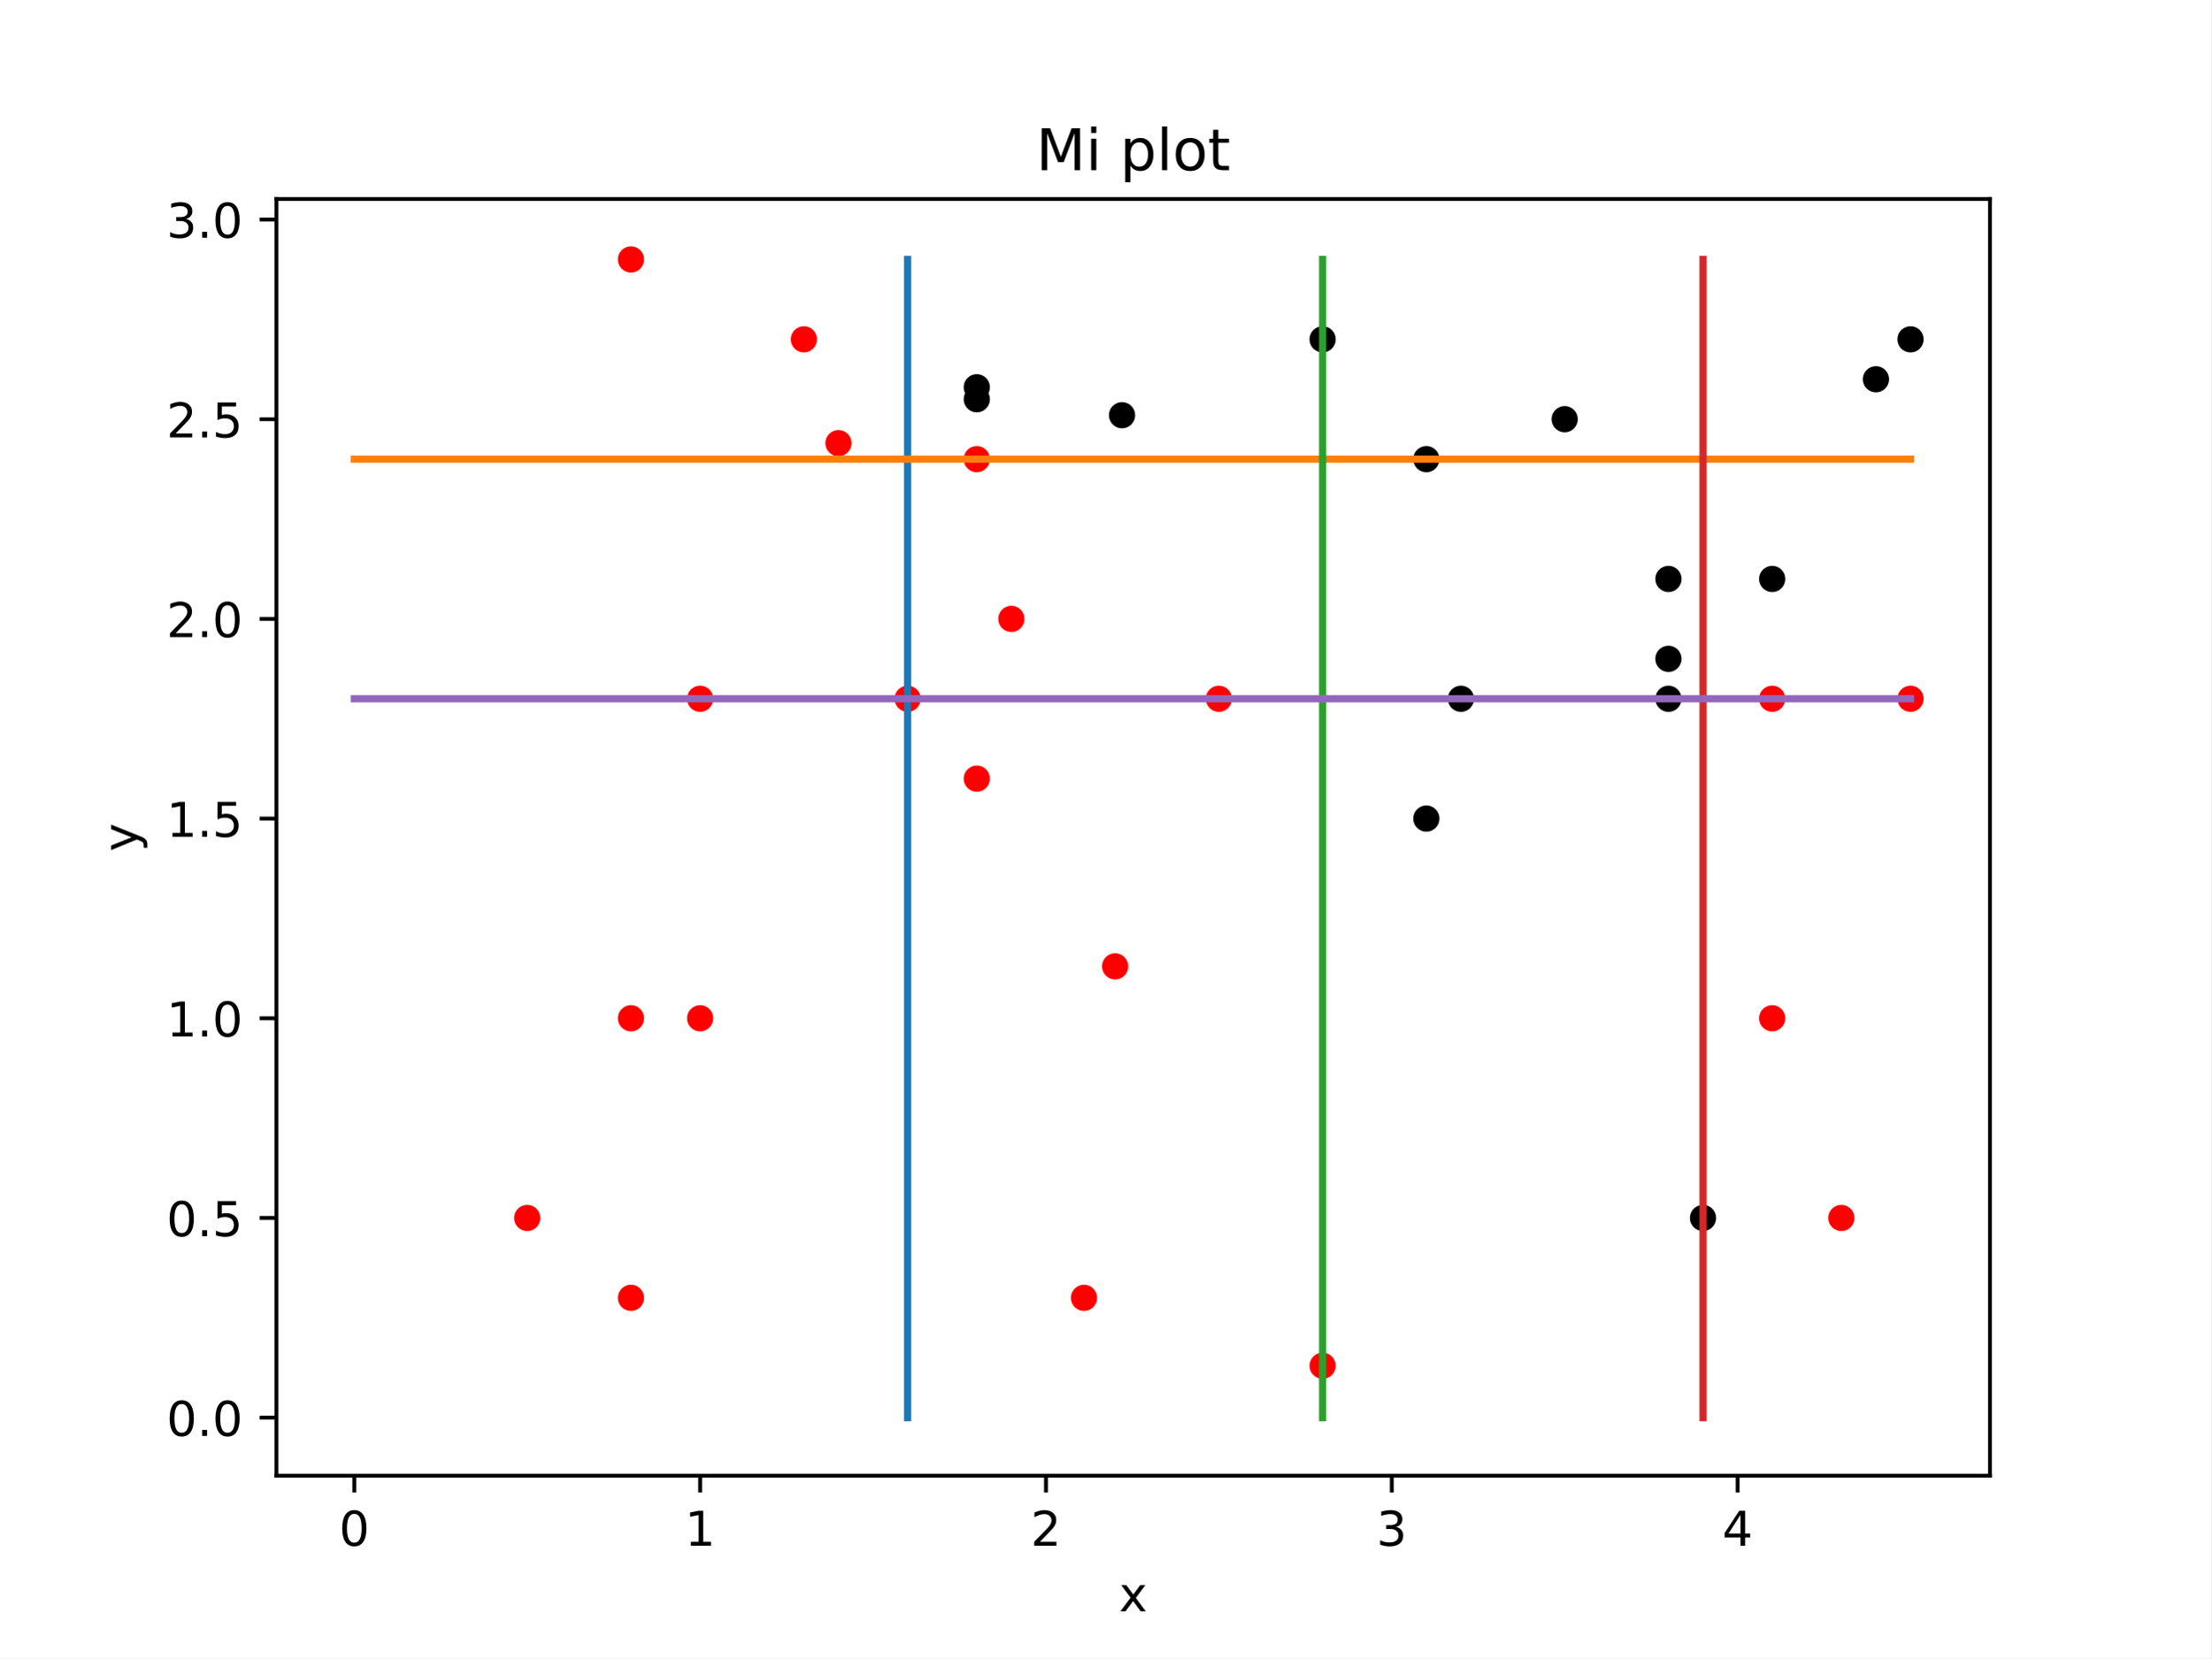
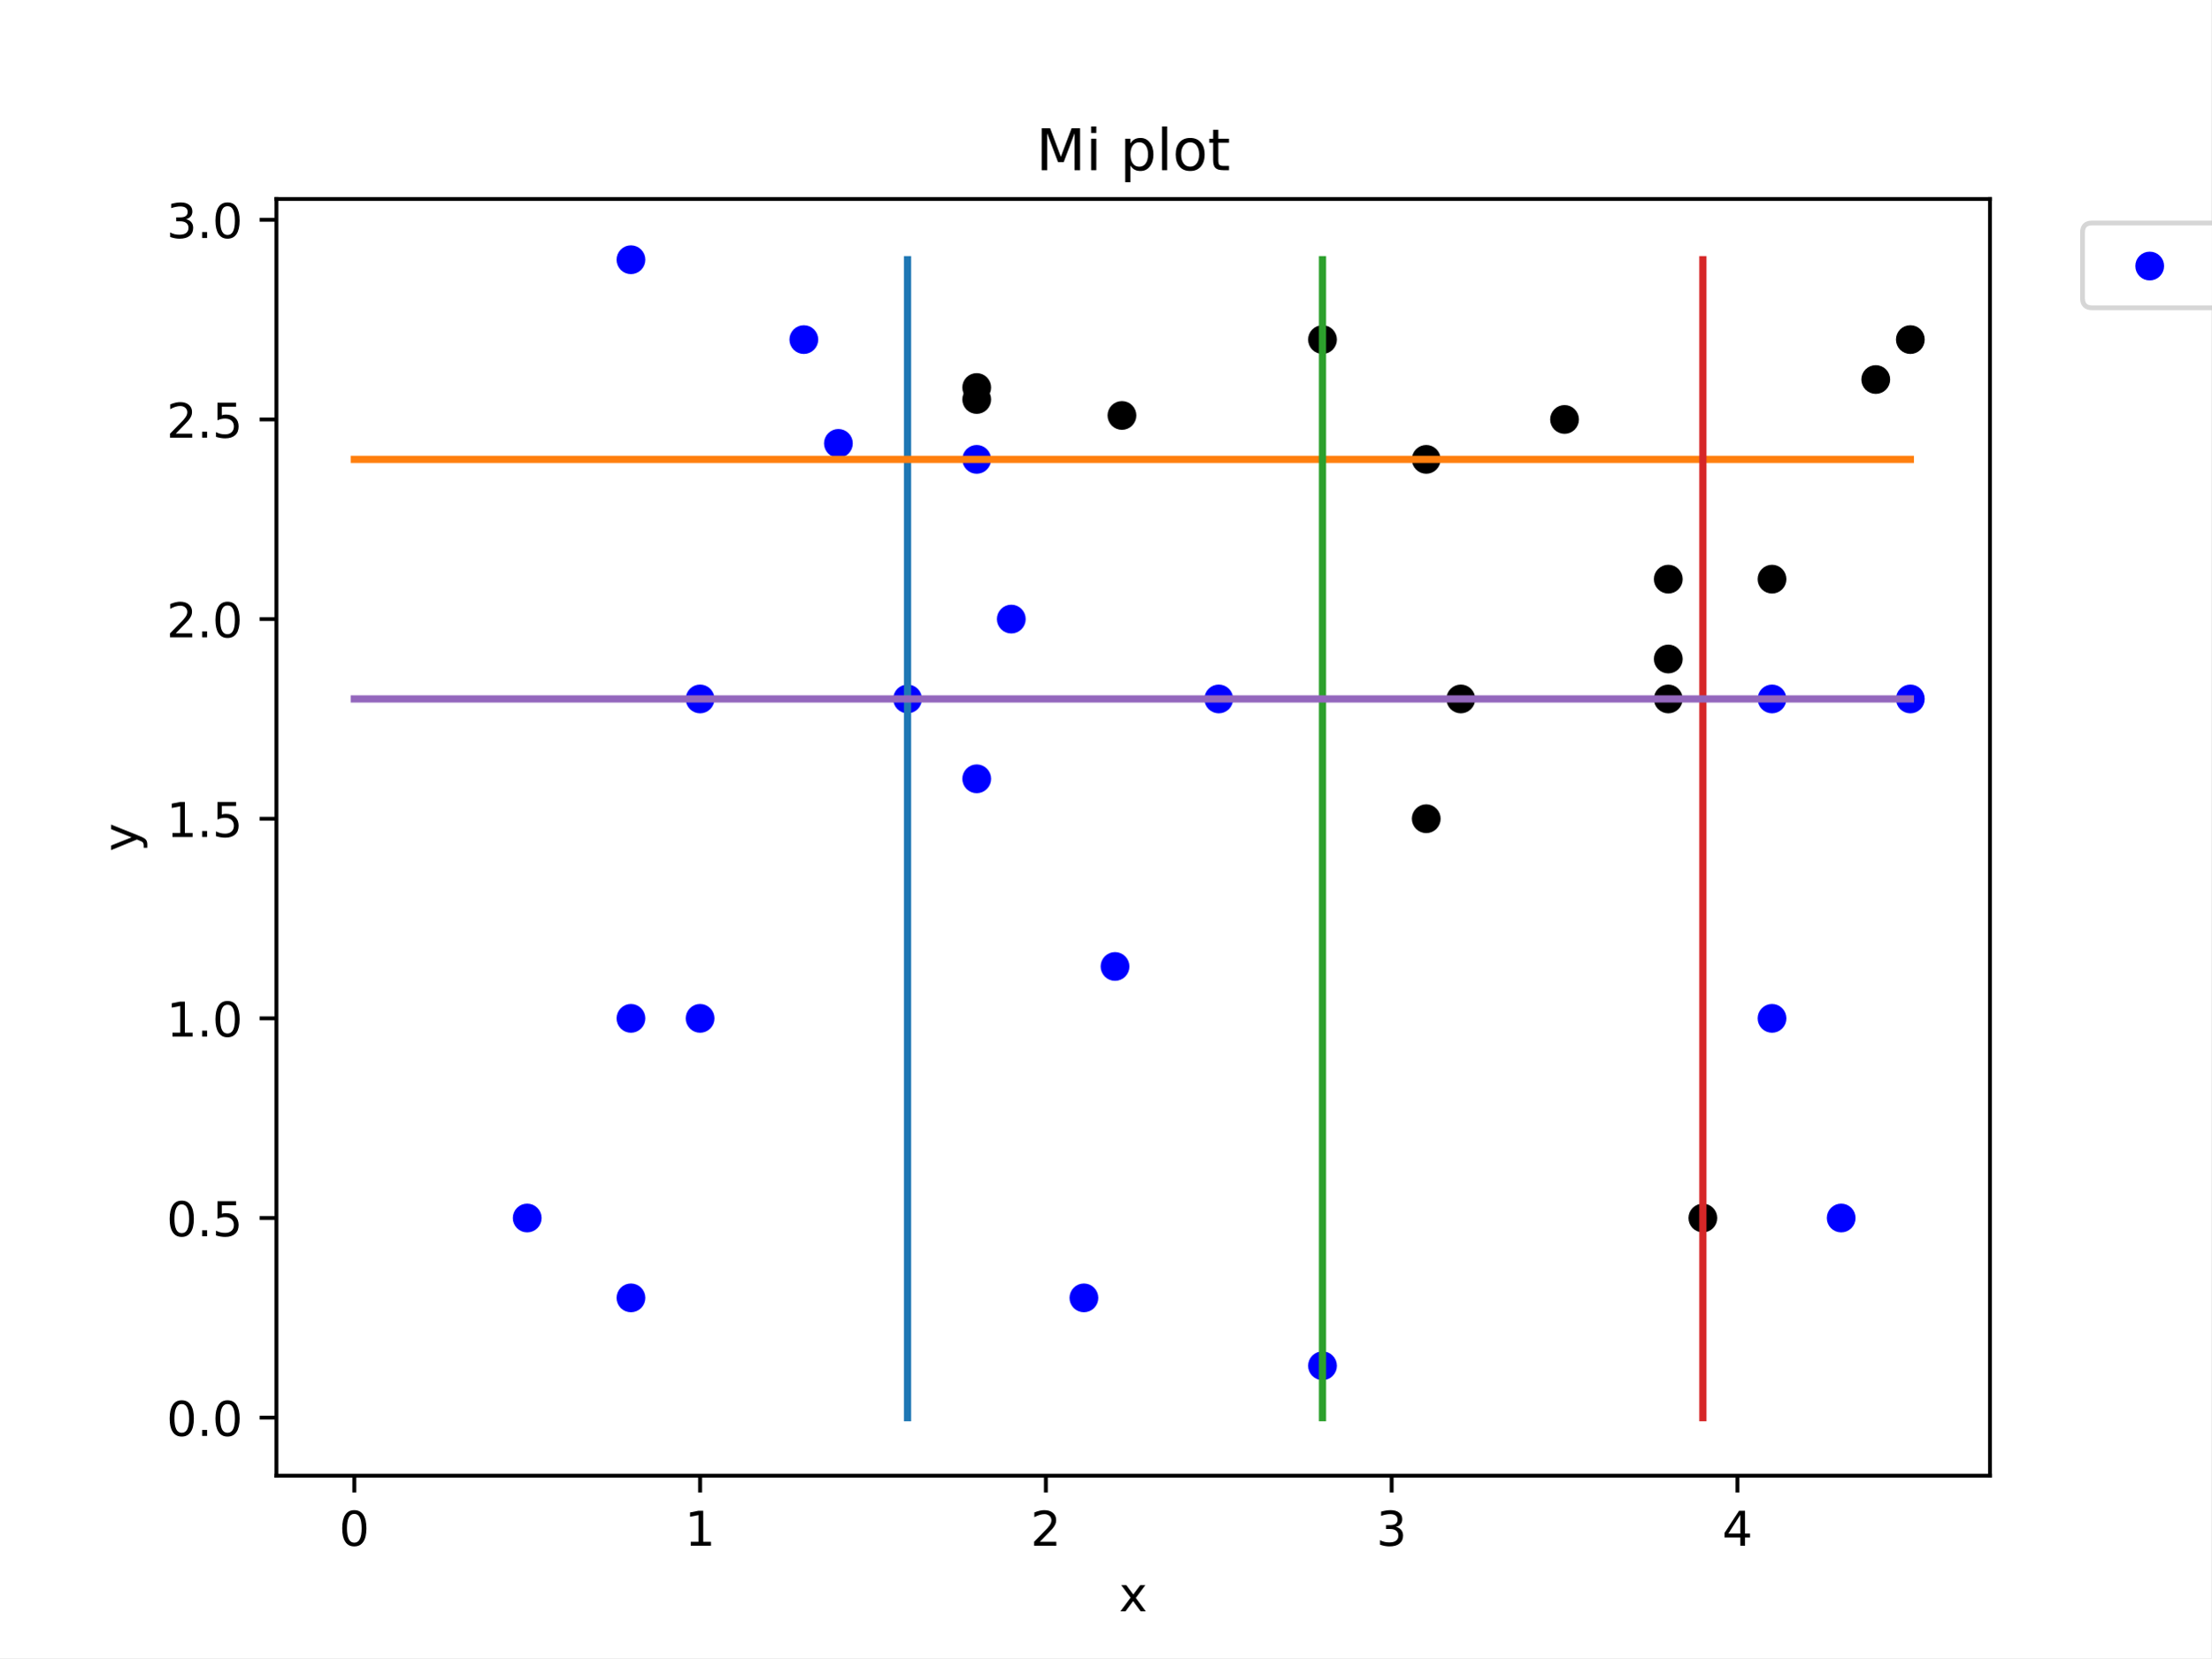
<svg xmlns="http://www.w3.org/2000/svg" xmlns:xlink="http://www.w3.org/1999/xlink" height="345.6pt" version="1.1" viewBox="0 0 460.8 345.6" width="460.8pt">
  <defs>
    <style type="text/css">
*{stroke-linecap:butt;stroke-linejoin:round;}
  </style>
  </defs>
  <g id="figure_1">
    <g id="patch_1">
      <path d="M 0 345.6  L 460.8 345.6  L 460.8 0  L 0 0  z " style="fill:#ffffff;" />
    </g>
    <g id="axes_1">
      <g id="patch_2">
        <path d="M 57.6 307.584  L 414.72 307.584  L 414.72 41.472  L 57.6 41.472  z " style="fill:#ffffff;" />
      </g>
      <g id="PathCollection_1">
        <defs>
-           <path d="M 0 2.236  C 0.593 2.236 1.162 2 1.581 1.581  C 2 1.162 2.236 0.593 2.236 0  C 2.236 -0.593 2 -1.162 1.581 -1.581  C 1.162 -2 0.593 -2.236 0 -2.236  C -0.593 -2.236 -1.162 -2 -1.581 -1.581  C -2 -1.162 -2.236 -0.593 -2.236 0  C -2.236 0.593 -2 1.162 -1.581 1.581  C -1.162 2 -0.593 2.236 0 2.236  z " id="C0_0_15ee35628a" />
+           <path d="M 0 2.5  C 0.663 2.5 1.299 2.237 1.768 1.768  C 2.237 1.299 2.5 0.663 2.5 0  C 2.5 -0.663 2.237 -1.299 1.768 -1.768  C 1.299 -2.237 0.663 -2.5 0 -2.5  C -0.663 -2.5 -1.299 -2.237 -1.768 -1.768  C -2.237 -1.299 -2.5 -0.663 -2.5 0  C -2.5 0.663 -2.237 1.299 -1.768 1.768  C -1.299 2.237 -0.663 2.5 0 2.5  z " id="C0_0_d31a6ed43f" />
        </defs>
-         <g clip-path="url(#p4e6a33197c)">
-           <use style="fill:#ff0000;stroke:#ff0000;" x="131.491" xlink:href="#C0_0_15ee35628a" y="54.072" />
-         </g>
-         <g clip-path="url(#p4e6a33197c)">
-           <use style="fill:#ff0000;stroke:#ff0000;" x="167.528" xlink:href="#C0_0_15ee35628a" y="70.721" />
-         </g>
-         <g clip-path="url(#p4e6a33197c)">
-           <use style="stroke:#000000;" x="203.565" xlink:href="#C0_0_15ee35628a" y="83.208" />
-         </g>
-         <g clip-path="url(#p4e6a33197c)">
-           <use style="stroke:#000000;" x="233.835" xlink:href="#C0_0_15ee35628a" y="86.538" />
-         </g>
-         <g clip-path="url(#p4e6a33197c)">
-           <use style="stroke:#000000;" x="275.638" xlink:href="#C0_0_15ee35628a" y="70.721" />
-         </g>
-         <g clip-path="url(#p4e6a33197c)">
-           <use style="stroke:#000000;" x="297.26" xlink:href="#C0_0_15ee35628a" y="95.695" />
-         </g>
-         <g clip-path="url(#p4e6a33197c)">
-           <use style="stroke:#000000;" x="326.089" xlink:href="#C0_0_15ee35628a" y="87.37" />
-         </g>
-         <g clip-path="url(#p4e6a33197c)">
-           <use style="stroke:#000000;" x="347.711" xlink:href="#C0_0_15ee35628a" y="120.669" />
-         </g>
-         <g clip-path="url(#p4e6a33197c)">
-           <use style="stroke:#000000;" x="369.333" xlink:href="#C0_0_15ee35628a" y="120.669" />
-         </g>
-         <g clip-path="url(#p4e6a33197c)">
-           <use style="stroke:#000000;" x="390.955" xlink:href="#C0_0_15ee35628a" y="79.046" />
-         </g>
-         <g clip-path="url(#p4e6a33197c)">
-           <use style="stroke:#000000;" x="398.162" xlink:href="#C0_0_15ee35628a" y="70.721" />
-         </g>
-         <g clip-path="url(#p4e6a33197c)">
-           <use style="stroke:#000000;" x="203.565" xlink:href="#C0_0_15ee35628a" y="80.711" />
-         </g>
-         <g clip-path="url(#p4e6a33197c)">
-           <use style="fill:#ff0000;stroke:#ff0000;" x="369.333" xlink:href="#C0_0_15ee35628a" y="212.241" />
-         </g>
-         <g clip-path="url(#p4e6a33197c)">
-           <use style="fill:#ff0000;stroke:#ff0000;" x="369.333" xlink:href="#C0_0_15ee35628a" y="145.643" />
-         </g>
-         <g clip-path="url(#p4e6a33197c)">
-           <use style="fill:#ff0000;stroke:#ff0000;" x="383.748" xlink:href="#C0_0_15ee35628a" y="253.864" />
-         </g>
-         <g clip-path="url(#p4e6a33197c)">
-           <use style="fill:#ff0000;stroke:#ff0000;" x="398.162" xlink:href="#C0_0_15ee35628a" y="145.643" />
-         </g>
-         <g clip-path="url(#p4e6a33197c)">
-           <use style="stroke:#000000;" x="354.918" xlink:href="#C0_0_15ee35628a" y="253.864" />
-         </g>
-         <g clip-path="url(#p4e6a33197c)">
-           <use style="stroke:#000000;" x="297.26" xlink:href="#C0_0_15ee35628a" y="170.617" />
-         </g>
-         <g clip-path="url(#p4e6a33197c)">
-           <use style="stroke:#000000;" x="304.467" xlink:href="#C0_0_15ee35628a" y="145.643" />
-         </g>
-         <g clip-path="url(#p4e6a33197c)">
-           <use style="stroke:#000000;" x="347.711" xlink:href="#C0_0_15ee35628a" y="145.643" />
-         </g>
-         <g clip-path="url(#p4e6a33197c)">
-           <use style="stroke:#000000;" x="347.711" xlink:href="#C0_0_15ee35628a" y="137.319" />
-         </g>
-         <g clip-path="url(#p4e6a33197c)">
-           <use style="fill:#ff0000;stroke:#ff0000;" x="225.907" xlink:href="#C0_0_15ee35628a" y="270.514" />
-         </g>
-         <g clip-path="url(#p4e6a33197c)">
-           <use style="fill:#ff0000;stroke:#ff0000;" x="275.638" xlink:href="#C0_0_15ee35628a" y="284.666" />
-         </g>
-         <g clip-path="url(#p4e6a33197c)">
-           <use style="fill:#ff0000;stroke:#ff0000;" x="232.394" xlink:href="#C0_0_15ee35628a" y="201.419" />
-         </g>
-         <g clip-path="url(#p4e6a33197c)">
-           <use style="fill:#ff0000;stroke:#ff0000;" x="254.016" xlink:href="#C0_0_15ee35628a" y="145.643" />
-         </g>
-         <g clip-path="url(#p4e6a33197c)">
-           <use style="fill:#ff0000;stroke:#ff0000;" x="109.869" xlink:href="#C0_0_15ee35628a" y="253.864" />
-         </g>
-         <g clip-path="url(#p4e6a33197c)">
-           <use style="fill:#ff0000;stroke:#ff0000;" x="131.491" xlink:href="#C0_0_15ee35628a" y="270.514" />
-         </g>
-         <g clip-path="url(#p4e6a33197c)">
-           <use style="fill:#ff0000;stroke:#ff0000;" x="145.906" xlink:href="#C0_0_15ee35628a" y="212.241" />
-         </g>
-         <g clip-path="url(#p4e6a33197c)">
-           <use style="fill:#ff0000;stroke:#ff0000;" x="145.906" xlink:href="#C0_0_15ee35628a" y="145.643" />
-         </g>
-         <g clip-path="url(#p4e6a33197c)">
-           <use style="fill:#ff0000;stroke:#ff0000;" x="189.15" xlink:href="#C0_0_15ee35628a" y="145.643" />
-         </g>
-         <g clip-path="url(#p4e6a33197c)">
-           <use style="fill:#ff0000;stroke:#ff0000;" x="203.565" xlink:href="#C0_0_15ee35628a" y="162.293" />
-         </g>
-         <g clip-path="url(#p4e6a33197c)">
-           <use style="fill:#ff0000;stroke:#ff0000;" x="210.772" xlink:href="#C0_0_15ee35628a" y="128.994" />
-         </g>
-         <g clip-path="url(#p4e6a33197c)">
-           <use style="fill:#ff0000;stroke:#ff0000;" x="203.565" xlink:href="#C0_0_15ee35628a" y="95.695" />
-         </g>
-         <g clip-path="url(#p4e6a33197c)">
-           <use style="fill:#ff0000;stroke:#ff0000;" x="174.735" xlink:href="#C0_0_15ee35628a" y="92.365" />
-         </g>
-         <g clip-path="url(#p4e6a33197c)">
-           <use style="fill:#ff0000;stroke:#ff0000;" x="131.491" xlink:href="#C0_0_15ee35628a" y="212.241" />
+         <g clip-path="url(#pf1f882aa4a)">
+           <use style="fill:#0000ff;stroke:#0000ff;" x="131.485" xlink:href="#C0_0_d31a6ed43f" y="54.131" />
+         </g>
+         <g clip-path="url(#pf1f882aa4a)">
+           <use style="fill:#0000ff;stroke:#0000ff;" x="167.517" xlink:href="#C0_0_d31a6ed43f" y="70.776" />
+         </g>
+         <g clip-path="url(#pf1f882aa4a)">
+           <use style="stroke:#000000;" x="203.549" xlink:href="#C0_0_d31a6ed43f" y="83.26" />
+         </g>
+         <g clip-path="url(#pf1f882aa4a)">
+           <use style="stroke:#000000;" x="233.816" xlink:href="#C0_0_d31a6ed43f" y="86.589" />
+         </g>
+         <g clip-path="url(#pf1f882aa4a)">
+           <use style="stroke:#000000;" x="275.614" xlink:href="#C0_0_d31a6ed43f" y="70.776" />
+         </g>
+         <g clip-path="url(#pf1f882aa4a)">
+           <use style="stroke:#000000;" x="297.233" xlink:href="#C0_0_d31a6ed43f" y="95.744" />
+         </g>
+         <g clip-path="url(#pf1f882aa4a)">
+           <use style="stroke:#000000;" x="326.059" xlink:href="#C0_0_d31a6ed43f" y="87.422" />
+         </g>
+         <g clip-path="url(#pf1f882aa4a)">
+           <use style="stroke:#000000;" x="347.679" xlink:href="#C0_0_d31a6ed43f" y="120.712" />
+         </g>
+         <g clip-path="url(#pf1f882aa4a)">
+           <use style="stroke:#000000;" x="369.298" xlink:href="#C0_0_d31a6ed43f" y="120.712" />
+         </g>
+         <g clip-path="url(#pf1f882aa4a)">
+           <use style="stroke:#000000;" x="390.918" xlink:href="#C0_0_d31a6ed43f" y="79.099" />
+         </g>
+         <g clip-path="url(#pf1f882aa4a)">
+           <use style="stroke:#000000;" x="398.124" xlink:href="#C0_0_d31a6ed43f" y="70.776" />
+         </g>
+         <g clip-path="url(#pf1f882aa4a)">
+           <use style="stroke:#000000;" x="203.549" xlink:href="#C0_0_d31a6ed43f" y="80.763" />
+         </g>
+         <g clip-path="url(#pf1f882aa4a)">
+           <use style="fill:#0000ff;stroke:#0000ff;" x="369.298" xlink:href="#C0_0_d31a6ed43f" y="212.261" />
+         </g>
+         <g clip-path="url(#pf1f882aa4a)">
+           <use style="fill:#0000ff;stroke:#0000ff;" x="369.298" xlink:href="#C0_0_d31a6ed43f" y="145.68" />
+         </g>
+         <g clip-path="url(#pf1f882aa4a)">
+           <use style="fill:#0000ff;stroke:#0000ff;" x="383.711" xlink:href="#C0_0_d31a6ed43f" y="253.875" />
+         </g>
+         <g clip-path="url(#pf1f882aa4a)">
+           <use style="fill:#0000ff;stroke:#0000ff;" x="398.124" xlink:href="#C0_0_d31a6ed43f" y="145.68" />
+         </g>
+         <g clip-path="url(#pf1f882aa4a)">
+           <use style="stroke:#000000;" x="354.885" xlink:href="#C0_0_d31a6ed43f" y="253.875" />
+         </g>
+         <g clip-path="url(#pf1f882aa4a)">
+           <use style="stroke:#000000;" x="297.233" xlink:href="#C0_0_d31a6ed43f" y="170.648" />
+         </g>
+         <g clip-path="url(#pf1f882aa4a)">
+           <use style="stroke:#000000;" x="304.44" xlink:href="#C0_0_d31a6ed43f" y="145.68" />
+         </g>
+         <g clip-path="url(#pf1f882aa4a)">
+           <use style="stroke:#000000;" x="347.679" xlink:href="#C0_0_d31a6ed43f" y="145.68" />
+         </g>
+         <g clip-path="url(#pf1f882aa4a)">
+           <use style="stroke:#000000;" x="347.679" xlink:href="#C0_0_d31a6ed43f" y="137.358" />
+         </g>
+         <g clip-path="url(#pf1f882aa4a)">
+           <use style="fill:#0000ff;stroke:#0000ff;" x="225.889" xlink:href="#C0_0_d31a6ed43f" y="270.52" />
+         </g>
+         <g clip-path="url(#pf1f882aa4a)">
+           <use style="fill:#0000ff;stroke:#0000ff;" x="275.614" xlink:href="#C0_0_d31a6ed43f" y="284.669" />
+         </g>
+         <g clip-path="url(#pf1f882aa4a)">
+           <use style="fill:#0000ff;stroke:#0000ff;" x="232.375" xlink:href="#C0_0_d31a6ed43f" y="201.442" />
+         </g>
+         <g clip-path="url(#pf1f882aa4a)">
+           <use style="fill:#0000ff;stroke:#0000ff;" x="253.995" xlink:href="#C0_0_d31a6ed43f" y="145.68" />
+         </g>
+         <g clip-path="url(#pf1f882aa4a)">
+           <use style="fill:#0000ff;stroke:#0000ff;" x="109.865" xlink:href="#C0_0_d31a6ed43f" y="253.875" />
+         </g>
+         <g clip-path="url(#pf1f882aa4a)">
+           <use style="fill:#0000ff;stroke:#0000ff;" x="131.485" xlink:href="#C0_0_d31a6ed43f" y="270.52" />
+         </g>
+         <g clip-path="url(#pf1f882aa4a)">
+           <use style="fill:#0000ff;stroke:#0000ff;" x="145.897" xlink:href="#C0_0_d31a6ed43f" y="212.261" />
+         </g>
+         <g clip-path="url(#pf1f882aa4a)">
+           <use style="fill:#0000ff;stroke:#0000ff;" x="145.897" xlink:href="#C0_0_d31a6ed43f" y="145.68" />
+         </g>
+         <g clip-path="url(#pf1f882aa4a)">
+           <use style="fill:#0000ff;stroke:#0000ff;" x="189.136" xlink:href="#C0_0_d31a6ed43f" y="145.68" />
+         </g>
+         <g clip-path="url(#pf1f882aa4a)">
+           <use style="fill:#0000ff;stroke:#0000ff;" x="203.549" xlink:href="#C0_0_d31a6ed43f" y="162.325" />
+         </g>
+         <g clip-path="url(#pf1f882aa4a)">
+           <use style="fill:#0000ff;stroke:#0000ff;" x="210.756" xlink:href="#C0_0_d31a6ed43f" y="129.035" />
+         </g>
+         <g clip-path="url(#pf1f882aa4a)">
+           <use style="fill:#0000ff;stroke:#0000ff;" x="203.549" xlink:href="#C0_0_d31a6ed43f" y="95.744" />
+         </g>
+         <g clip-path="url(#pf1f882aa4a)">
+           <use style="fill:#0000ff;stroke:#0000ff;" x="174.723" xlink:href="#C0_0_d31a6ed43f" y="92.415" />
+         </g>
+         <g clip-path="url(#pf1f882aa4a)">
+           <use style="fill:#0000ff;stroke:#0000ff;" x="131.485" xlink:href="#C0_0_d31a6ed43f" y="212.261" />
        </g>
      </g>
      <g id="matplotlib.axis_1">
        <g id="xtick_1">
          <g id="line2d_1">
            <defs>
-               <path d="M 0 0  L 0 3.5  " id="mc1fc9c1ccf" style="stroke:#000000;stroke-width:0.8;" />
-             </defs>
-             <g>
-               <use style="stroke:#000000;stroke-width:0.8;" x="73.833" xlink:href="#mc1fc9c1ccf" y="307.584" />
+               <path d="M 0 0  L 0 3.5  " id="m11853c28fc" style="stroke:#000000;stroke-width:0.8;" />
+             </defs>
+             <g>
+               <use style="stroke:#000000;stroke-width:0.8;" x="73.833" xlink:href="#m11853c28fc" y="307.584" />
            </g>
          </g>
          <g id="text_1">
            <defs>
              <path d="M 31.781 66.406  Q 24.172 66.406 20.328 58.906  Q 16.5 51.422 16.5 36.375  Q 16.5 21.391 20.328 13.891  Q 24.172 6.391 31.781 6.391  Q 39.453 6.391 43.281 13.891  Q 47.125 21.391 47.125 36.375  Q 47.125 51.422 43.281 58.906  Q 39.453 66.406 31.781 66.406  z M 31.781 74.219  Q 44.047 74.219 50.516 64.516  Q 56.984 54.828 56.984 36.375  Q 56.984 17.969 50.516 8.266  Q 44.047 -1.422 31.781 -1.422  Q 19.531 -1.422 13.062 8.266  Q 6.594 17.969 6.594 36.375  Q 6.594 54.828 13.062 64.516  Q 19.531 74.219 31.781 74.219  z " id="DejaVuSans-48" />
            </defs>
            <g transform="translate(70.65148 322.1824)scale(0.1 -0.1)">
              <use xlink:href="#DejaVuSans-48" />
            </g>
          </g>
        </g>
        <g id="xtick_2">
          <g id="line2d_2">
            <g>
-               <use style="stroke:#000000;stroke-width:0.8;" x="145.906" xlink:href="#mc1fc9c1ccf" y="307.584" />
+               <use style="stroke:#000000;stroke-width:0.8;" x="145.897" xlink:href="#m11853c28fc" y="307.584" />
            </g>
          </g>
          <g id="text_2">
            <defs>
              <path d="M 12.406 8.297  L 28.516 8.297  L 28.516 63.922  L 10.984 60.406  L 10.984 69.391  L 28.422 72.906  L 38.281 72.906  L 38.281 8.297  L 54.391 8.297  L 54.391 0  L 12.406 0  z " id="DejaVuSans-49" />
            </defs>
-             <g transform="translate(142.7247 322.1824)scale(0.1 -0.1)">
+             <g transform="translate(142.7162 322.1824)scale(0.1 -0.1)">
              <use xlink:href="#DejaVuSans-49" />
            </g>
          </g>
        </g>
        <g id="xtick_3">
          <g id="line2d_3">
            <g>
-               <use style="stroke:#000000;stroke-width:0.8;" x="217.979" xlink:href="#mc1fc9c1ccf" y="307.584" />
+               <use style="stroke:#000000;stroke-width:0.8;" x="217.962" xlink:href="#m11853c28fc" y="307.584" />
            </g>
          </g>
          <g id="text_3">
            <defs>
              <path d="M 19.188 8.297  L 53.609 8.297  L 53.609 0  L 7.328 0  L 7.328 8.297  Q 12.938 14.109 22.625 23.891  Q 32.328 33.688 34.812 36.531  Q 39.547 41.844 41.422 45.531  Q 43.312 49.219 43.312 52.781  Q 43.312 58.594 39.234 62.25  Q 35.156 65.922 28.609 65.922  Q 23.969 65.922 18.812 64.312  Q 13.672 62.703 7.812 59.422  L 7.812 69.391  Q 13.766 71.781 18.938 73  Q 24.125 74.219 28.422 74.219  Q 39.75 74.219 46.484 68.547  Q 53.219 62.891 53.219 53.422  Q 53.219 48.922 51.531 44.891  Q 49.859 40.875 45.406 35.406  Q 44.188 33.984 37.641 27.219  Q 31.109 20.453 19.188 8.297  z " id="DejaVuSans-50" />
            </defs>
-             <g transform="translate(214.798 322.1824)scale(0.1 -0.1)">
+             <g transform="translate(214.781 322.1824)scale(0.1 -0.1)">
              <use xlink:href="#DejaVuSans-50" />
            </g>
          </g>
        </g>
        <g id="xtick_4">
          <g id="line2d_4">
            <g>
-               <use style="stroke:#000000;stroke-width:0.8;" x="290.052" xlink:href="#mc1fc9c1ccf" y="307.584" />
+               <use style="stroke:#000000;stroke-width:0.8;" x="290.027" xlink:href="#m11853c28fc" y="307.584" />
            </g>
          </g>
          <g id="text_4">
            <defs>
              <path d="M 40.578 39.312  Q 47.656 37.797 51.625 33  Q 55.609 28.219 55.609 21.188  Q 55.609 10.406 48.188 4.484  Q 40.766 -1.422 27.094 -1.422  Q 22.516 -1.422 17.656 -0.516  Q 12.797 0.391 7.625 2.203  L 7.625 11.719  Q 11.719 9.328 16.594 8.109  Q 21.484 6.891 26.812 6.891  Q 36.078 6.891 40.938 10.547  Q 45.797 14.203 45.797 21.188  Q 45.797 27.641 41.281 31.266  Q 36.766 34.906 28.719 34.906  L 20.219 34.906  L 20.219 43.016  L 29.109 43.016  Q 36.375 43.016 40.234 45.922  Q 44.094 48.828 44.094 54.297  Q 44.094 59.906 40.109 62.906  Q 36.141 65.922 28.719 65.922  Q 24.656 65.922 20.016 65.031  Q 15.375 64.156 9.812 62.312  L 9.812 71.094  Q 15.438 72.656 20.344 73.438  Q 25.25 74.219 29.594 74.219  Q 40.828 74.219 47.359 69.109  Q 53.906 64.016 53.906 55.328  Q 53.906 49.266 50.438 45.094  Q 46.969 40.922 40.578 39.312  z " id="DejaVuSans-51" />
            </defs>
-             <g transform="translate(286.8712 322.1824)scale(0.1 -0.1)">
+             <g transform="translate(286.8457 322.1824)scale(0.1 -0.1)">
              <use xlink:href="#DejaVuSans-51" />
            </g>
          </g>
        </g>
        <g id="xtick_5">
          <g id="line2d_5">
            <g>
-               <use style="stroke:#000000;stroke-width:0.8;" x="362.126" xlink:href="#mc1fc9c1ccf" y="307.584" />
+               <use style="stroke:#000000;stroke-width:0.8;" x="362.092" xlink:href="#m11853c28fc" y="307.584" />
            </g>
          </g>
          <g id="text_5">
            <defs>
              <path d="M 37.797 64.312  L 12.891 25.391  L 37.797 25.391  z M 35.203 72.906  L 47.609 72.906  L 47.609 25.391  L 58.016 25.391  L 58.016 17.188  L 47.609 17.188  L 47.609 0  L 37.797 0  L 37.797 17.188  L 4.891 17.188  L 4.891 26.703  z " id="DejaVuSans-52" />
            </defs>
-             <g transform="translate(358.9445 322.1824)scale(0.1 -0.1)">
+             <g transform="translate(358.9104 322.1824)scale(0.1 -0.1)">
              <use xlink:href="#DejaVuSans-52" />
            </g>
          </g>
        </g>
        <g id="text_6">
          <defs>
            <path d="M 54.891 54.688  L 35.109 28.078  L 55.906 0  L 45.312 0  L 29.391 21.484  L 13.484 0  L 2.875 0  L 24.125 28.609  L 4.688 54.688  L 15.281 54.688  L 29.781 35.203  L 44.281 54.688  z " id="DejaVuSans-120" />
          </defs>
          <g transform="translate(233.2006 335.8606)scale(0.1 -0.1)">
            <use xlink:href="#DejaVuSans-120" />
          </g>
        </g>
      </g>
      <g id="matplotlib.axis_2">
        <g id="ytick_1">
          <g id="line2d_6">
            <defs>
-               <path d="M 0 0  L -3.5 0  " id="mfba767caa8" style="stroke:#000000;stroke-width:0.8;" />
-             </defs>
-             <g>
-               <use style="stroke:#000000;stroke-width:0.8;" x="57.6" xlink:href="#mfba767caa8" y="295.488" />
+               <path d="M 0 0  L -3.5 0  " id="m613b2ee447" style="stroke:#000000;stroke-width:0.8;" />
+             </defs>
+             <g>
+               <use style="stroke:#000000;stroke-width:0.8;" x="57.6" xlink:href="#m613b2ee447" y="295.488" />
            </g>
          </g>
          <g id="text_7">
            <defs>
              <path d="M 10.688 12.406  L 21 12.406  L 21 0  L 10.688 0  z " id="DejaVuSans-46" />
            </defs>
            <g transform="translate(34.69687 299.2872)scale(0.1 -0.1)">
              <use xlink:href="#DejaVuSans-48" />
              <use x="63.623" xlink:href="#DejaVuSans-46" />
              <use x="95.41" xlink:href="#DejaVuSans-48" />
            </g>
          </g>
        </g>
        <g id="ytick_2">
          <g id="line2d_7">
            <g>
-               <use style="stroke:#000000;stroke-width:0.8;" x="57.6" xlink:href="#mfba767caa8" y="253.864" />
+               <use style="stroke:#000000;stroke-width:0.8;" x="57.6" xlink:href="#m613b2ee447" y="253.875" />
            </g>
          </g>
          <g id="text_8">
            <defs>
              <path d="M 10.797 72.906  L 49.516 72.906  L 49.516 64.594  L 19.828 64.594  L 19.828 46.734  Q 21.969 47.469 24.109 47.828  Q 26.266 48.188 28.422 48.188  Q 40.625 48.188 47.75 41.5  Q 54.891 34.812 54.891 23.391  Q 54.891 11.625 47.562 5.094  Q 40.234 -1.422 26.906 -1.422  Q 22.312 -1.422 17.547 -0.641  Q 12.797 0.141 7.719 1.703  L 7.719 11.625  Q 12.109 9.234 16.797 8.062  Q 21.484 6.891 26.703 6.891  Q 35.156 6.891 40.078 11.328  Q 45.016 15.766 45.016 23.391  Q 45.016 31 40.078 35.438  Q 35.156 39.891 26.703 39.891  Q 22.75 39.891 18.812 39.016  Q 14.891 38.141 10.797 36.281  z " id="DejaVuSans-53" />
            </defs>
-             <g transform="translate(34.69687 257.6637)scale(0.1 -0.1)">
+             <g transform="translate(34.69687 257.6739)scale(0.1 -0.1)">
              <use xlink:href="#DejaVuSans-48" />
              <use x="63.623" xlink:href="#DejaVuSans-46" />
              <use x="95.41" xlink:href="#DejaVuSans-53" />
            </g>
          </g>
        </g>
        <g id="ytick_3">
          <g id="line2d_8">
            <g>
-               <use style="stroke:#000000;stroke-width:0.8;" x="57.6" xlink:href="#mfba767caa8" y="212.241" />
+               <use style="stroke:#000000;stroke-width:0.8;" x="57.6" xlink:href="#m613b2ee447" y="212.261" />
            </g>
          </g>
          <g id="text_9">
-             <g transform="translate(34.69687 216.0402)scale(0.1 -0.1)">
+             <g transform="translate(34.69687 216.0607)scale(0.1 -0.1)">
              <use xlink:href="#DejaVuSans-49" />
              <use x="63.623" xlink:href="#DejaVuSans-46" />
              <use x="95.41" xlink:href="#DejaVuSans-48" />
            </g>
          </g>
        </g>
        <g id="ytick_4">
          <g id="line2d_9">
            <g>
-               <use style="stroke:#000000;stroke-width:0.8;" x="57.6" xlink:href="#mfba767caa8" y="170.617" />
+               <use style="stroke:#000000;stroke-width:0.8;" x="57.6" xlink:href="#m613b2ee447" y="170.648" />
            </g>
          </g>
          <g id="text_10">
-             <g transform="translate(34.69687 174.4167)scale(0.1 -0.1)">
+             <g transform="translate(34.69687 174.4474)scale(0.1 -0.1)">
              <use xlink:href="#DejaVuSans-49" />
              <use x="63.623" xlink:href="#DejaVuSans-46" />
              <use x="95.41" xlink:href="#DejaVuSans-53" />
            </g>
          </g>
        </g>
        <g id="ytick_5">
          <g id="line2d_10">
            <g>
-               <use style="stroke:#000000;stroke-width:0.8;" x="57.6" xlink:href="#mfba767caa8" y="128.994" />
+               <use style="stroke:#000000;stroke-width:0.8;" x="57.6" xlink:href="#m613b2ee447" y="129.035" />
            </g>
          </g>
          <g id="text_11">
-             <g transform="translate(34.69687 132.7932)scale(0.1 -0.1)">
+             <g transform="translate(34.69687 132.8341)scale(0.1 -0.1)">
              <use xlink:href="#DejaVuSans-50" />
              <use x="63.623" xlink:href="#DejaVuSans-46" />
              <use x="95.41" xlink:href="#DejaVuSans-48" />
            </g>
          </g>
        </g>
        <g id="ytick_6">
          <g id="line2d_11">
            <g>
-               <use style="stroke:#000000;stroke-width:0.8;" x="57.6" xlink:href="#mfba767caa8" y="87.37" />
+               <use style="stroke:#000000;stroke-width:0.8;" x="57.6" xlink:href="#m613b2ee447" y="87.422" />
            </g>
          </g>
          <g id="text_12">
-             <g transform="translate(34.69687 91.16967)scale(0.1 -0.1)">
+             <g transform="translate(34.69687 91.2208)scale(0.1 -0.1)">
              <use xlink:href="#DejaVuSans-50" />
              <use x="63.623" xlink:href="#DejaVuSans-46" />
              <use x="95.41" xlink:href="#DejaVuSans-53" />
            </g>
          </g>
        </g>
        <g id="ytick_7">
          <g id="line2d_12">
            <g>
-               <use style="stroke:#000000;stroke-width:0.8;" x="57.6" xlink:href="#mfba767caa8" y="45.747" />
+               <use style="stroke:#000000;stroke-width:0.8;" x="57.6" xlink:href="#m613b2ee447" y="45.808" />
            </g>
          </g>
          <g id="text_13">
-             <g transform="translate(34.69687 49.54616)scale(0.1 -0.1)">
+             <g transform="translate(34.69687 49.60751)scale(0.1 -0.1)">
              <use xlink:href="#DejaVuSans-51" />
              <use x="63.623" xlink:href="#DejaVuSans-46" />
              <use x="95.41" xlink:href="#DejaVuSans-48" />
            </g>
          </g>
        </g>
        <g id="text_14">
          <defs>
            <path d="M 32.172 -5.078  Q 28.375 -14.844 24.75 -17.812  Q 21.141 -20.797 15.094 -20.797  L 7.906 -20.797  L 7.906 -13.281  L 13.188 -13.281  Q 16.891 -13.281 18.938 -11.516  Q 21 -9.766 23.484 -3.219  L 25.094 0.875  L 2.984 54.688  L 12.5 54.688  L 29.594 11.922  L 46.688 54.688  L 56.203 54.688  z " id="DejaVuSans-121" />
          </defs>
          <g transform="translate(28.61719 177.4874)rotate(-90)scale(0.1 -0.1)">
            <use xlink:href="#DejaVuSans-121" />
          </g>
        </g>
      </g>
      <g id="line2d_13">
-         <path clip-path="url(#p4e6a33197c)" d="M 189.15 295.488  L 189.15 54.072  " style="fill:none;stroke:#1f77b4;stroke-linecap:square;stroke-width:1.5;" />
+         <path clip-path="url(#pf1f882aa4a)" d="M 189.136 295.488  L 189.136 54.131  " style="fill:none;stroke:#1f77b4;stroke-linecap:square;stroke-width:1.5;" />
      </g>
      <g id="line2d_14">
-         <path clip-path="url(#p4e6a33197c)" d="M 73.833 95.695  L 398.162 95.695  " style="fill:none;stroke:#ff7f0e;stroke-linecap:square;stroke-width:1.5;" />
+         <path clip-path="url(#pf1f882aa4a)" d="M 73.833 95.744  L 398.124 95.744  " style="fill:none;stroke:#ff7f0e;stroke-linecap:square;stroke-width:1.5;" />
      </g>
      <g id="line2d_15">
-         <path clip-path="url(#p4e6a33197c)" d="M 275.638 295.488  L 275.638 54.072  " style="fill:none;stroke:#2ca02c;stroke-linecap:square;stroke-width:1.5;" />
+         <path clip-path="url(#pf1f882aa4a)" d="M 275.614 295.488  L 275.614 54.131  " style="fill:none;stroke:#2ca02c;stroke-linecap:square;stroke-width:1.5;" />
      </g>
      <g id="line2d_16">
-         <path clip-path="url(#p4e6a33197c)" d="M 354.918 295.488  L 354.918 54.072  " style="fill:none;stroke:#d62728;stroke-linecap:square;stroke-width:1.5;" />
+         <path clip-path="url(#pf1f882aa4a)" d="M 354.885 295.488  L 354.885 54.131  " style="fill:none;stroke:#d62728;stroke-linecap:square;stroke-width:1.5;" />
      </g>
      <g id="line2d_17">
-         <path clip-path="url(#p4e6a33197c)" d="M 73.833 145.643  L 398.162 145.643  " style="fill:none;stroke:#9467bd;stroke-linecap:square;stroke-width:1.5;" />
+         <path clip-path="url(#pf1f882aa4a)" d="M 73.833 145.68  L 398.124 145.68  " style="fill:none;stroke:#9467bd;stroke-linecap:square;stroke-width:1.5;" />
      </g>
      <g id="patch_3">
        <path d="M 57.6 307.584  L 57.6 41.472  " style="fill:none;stroke:#000000;stroke-linecap:square;stroke-linejoin:miter;stroke-width:0.8;" />
      </g>
      <g id="patch_4">
        <path d="M 414.72 307.584  L 414.72 41.472  " style="fill:none;stroke:#000000;stroke-linecap:square;stroke-linejoin:miter;stroke-width:0.8;" />
      </g>
      <g id="patch_5">
        <path d="M 57.6 307.584  L 414.72 307.584  " style="fill:none;stroke:#000000;stroke-linecap:square;stroke-linejoin:miter;stroke-width:0.8;" />
      </g>
      <g id="patch_6">
        <path d="M 57.6 41.472  L 414.72 41.472  " style="fill:none;stroke:#000000;stroke-linecap:square;stroke-linejoin:miter;stroke-width:0.8;" />
      </g>
      <g id="text_15">
        <defs>
          <path d="M 9.812 72.906  L 24.516 72.906  L 43.109 23.297  L 61.812 72.906  L 76.516 72.906  L 76.516 0  L 66.891 0  L 66.891 64.016  L 48.094 14.016  L 38.188 14.016  L 19.391 64.016  L 19.391 0  L 9.812 0  z " id="DejaVuSans-77" />
          <path d="M 9.422 54.688  L 18.406 54.688  L 18.406 0  L 9.422 0  z M 9.422 75.984  L 18.406 75.984  L 18.406 64.594  L 9.422 64.594  z " id="DejaVuSans-105" />
          <path id="DejaVuSans-32" />
          <path d="M 18.109 8.203  L 18.109 -20.797  L 9.078 -20.797  L 9.078 54.688  L 18.109 54.688  L 18.109 46.391  Q 20.953 51.266 25.266 53.625  Q 29.594 56 35.594 56  Q 45.562 56 51.781 48.094  Q 58.016 40.188 58.016 27.297  Q 58.016 14.406 51.781 6.484  Q 45.562 -1.422 35.594 -1.422  Q 29.594 -1.422 25.266 0.953  Q 20.953 3.328 18.109 8.203  z M 48.688 27.297  Q 48.688 37.203 44.609 42.844  Q 40.531 48.484 33.406 48.484  Q 26.266 48.484 22.188 42.844  Q 18.109 37.203 18.109 27.297  Q 18.109 17.391 22.188 11.75  Q 26.266 6.109 33.406 6.109  Q 40.531 6.109 44.609 11.75  Q 48.688 17.391 48.688 27.297  z " id="DejaVuSans-112" />
          <path d="M 9.422 75.984  L 18.406 75.984  L 18.406 0  L 9.422 0  z " id="DejaVuSans-108" />
          <path d="M 30.609 48.391  Q 23.391 48.391 19.188 42.75  Q 14.984 37.109 14.984 27.297  Q 14.984 17.484 19.156 11.844  Q 23.344 6.203 30.609 6.203  Q 37.797 6.203 41.984 11.859  Q 46.188 17.531 46.188 27.297  Q 46.188 37.016 41.984 42.703  Q 37.797 48.391 30.609 48.391  z M 30.609 56  Q 42.328 56 49.016 48.375  Q 55.719 40.766 55.719 27.297  Q 55.719 13.875 49.016 6.219  Q 42.328 -1.422 30.609 -1.422  Q 18.844 -1.422 12.172 6.219  Q 5.516 13.875 5.516 27.297  Q 5.516 40.766 12.172 48.375  Q 18.844 56 30.609 56  z " id="DejaVuSans-111" />
          <path d="M 18.312 70.219  L 18.312 54.688  L 36.812 54.688  L 36.812 47.703  L 18.312 47.703  L 18.312 18.016  Q 18.312 11.328 20.141 9.422  Q 21.969 7.516 27.594 7.516  L 36.812 7.516  L 36.812 0  L 27.594 0  Q 17.188 0 13.234 3.875  Q 9.281 7.766 9.281 18.016  L 9.281 47.703  L 2.688 47.703  L 2.688 54.688  L 9.281 54.688  L 9.281 70.219  z " id="DejaVuSans-116" />
        </defs>
        <g transform="translate(215.91 35.472)scale(0.12 -0.12)">
          <use xlink:href="#DejaVuSans-77" />
          <use x="86.279" xlink:href="#DejaVuSans-105" />
          <use x="114.062" xlink:href="#DejaVuSans-32" />
          <use x="145.85" xlink:href="#DejaVuSans-112" />
          <use x="209.326" xlink:href="#DejaVuSans-108" />
          <use x="237.109" xlink:href="#DejaVuSans-111" />
          <use x="298.291" xlink:href="#DejaVuSans-116" />
        </g>
      </g>
+       <g id="legend_1">
+         <g id="patch_7">
+           <path d="M 436.005 64.15  L 508.166 64.15  Q 510.166 64.15 510.166 62.15  L 510.166 48.472  Q 510.166 46.472 508.166 46.472  L 436.005 46.472  Q 434.005 46.472 434.005 48.472  L 434.005 62.15  Q 434.005 64.15 436.005 64.15  z " style="fill:#ffffff;opacity:0.8;stroke:#cccccc;stroke-linejoin:miter;" />
+         </g>
+         <g id="PathCollection_2">
+           <path d="M 448.005 57.945  C 448.668 57.945 449.304 57.682 449.773 57.213  C 450.241 56.744 450.505 56.108 450.505 55.445  C 450.505 54.782 450.241 54.146 449.773 53.678  C 449.304 53.209 448.668 52.945 448.005 52.945  C 447.342 52.945 446.706 53.209 446.237 53.678  C 445.768 54.146 445.505 54.782 445.505 55.445  C 445.505 56.108 445.768 56.744 446.237 57.213  C 446.706 57.682 447.342 57.945 448.005 57.945  z " style="fill:#0000ff;stroke:#0000ff;" />
+         </g>
+         <g id="text_16">
+           <defs>
+             <path d="M 64.406 67.281  L 64.406 56.891  Q 59.422 61.531 53.781 63.812  Q 48.141 66.109 41.797 66.109  Q 29.297 66.109 22.656 58.469  Q 16.016 50.828 16.016 36.375  Q 16.016 21.969 22.656 14.328  Q 29.297 6.688 41.797 6.688  Q 48.141 6.688 53.781 8.984  Q 59.422 11.281 64.406 15.922  L 64.406 5.609  Q 59.234 2.094 53.438 0.328  Q 47.656 -1.422 41.219 -1.422  Q 24.656 -1.422 15.125 8.703  Q 5.609 18.844 5.609 36.375  Q 5.609 53.953 15.125 64.078  Q 24.656 74.219 41.219 74.219  Q 47.75 74.219 53.531 72.484  Q 59.328 70.75 64.406 67.281  z " id="DejaVuSans-67" />
+             <path d="M 34.281 27.484  Q 23.391 27.484 19.188 25  Q 14.984 22.516 14.984 16.5  Q 14.984 11.719 18.141 8.906  Q 21.297 6.109 26.703 6.109  Q 34.188 6.109 38.703 11.406  Q 43.219 16.703 43.219 25.484  L 43.219 27.484  z M 52.203 31.203  L 52.203 0  L 43.219 0  L 43.219 8.297  Q 40.141 3.328 35.547 0.953  Q 30.953 -1.422 24.312 -1.422  Q 15.922 -1.422 10.953 3.297  Q 6 8.016 6 15.922  Q 6 25.141 12.172 29.828  Q 18.359 34.516 30.609 34.516  L 43.219 34.516  L 43.219 35.406  Q 43.219 41.609 39.141 45  Q 35.062 48.391 27.688 48.391  Q 23 48.391 18.547 47.266  Q 14.109 46.141 10.016 43.891  L 10.016 52.203  Q 14.938 54.109 19.578 55.047  Q 24.219 56 28.609 56  Q 40.484 56 46.344 49.844  Q 52.203 43.703 52.203 31.203  z " id="DejaVuSans-97" />
+             <path d="M 44.281 53.078  L 44.281 44.578  Q 40.484 46.531 36.375 47.5  Q 32.281 48.484 27.875 48.484  Q 21.188 48.484 17.844 46.438  Q 14.5 44.391 14.5 40.281  Q 14.5 37.156 16.891 35.375  Q 19.281 33.594 26.516 31.984  L 29.594 31.297  Q 39.156 29.25 43.188 25.516  Q 47.219 21.781 47.219 15.094  Q 47.219 7.469 41.188 3.016  Q 35.156 -1.422 24.609 -1.422  Q 20.219 -1.422 15.453 -0.562  Q 10.688 0.297 5.422 2  L 5.422 11.281  Q 10.406 8.688 15.234 7.391  Q 20.062 6.109 24.812 6.109  Q 31.156 6.109 34.562 8.281  Q 37.984 10.453 37.984 14.406  Q 37.984 18.062 35.516 20.016  Q 33.062 21.969 24.703 23.781  L 21.578 24.516  Q 13.234 26.266 9.516 29.906  Q 5.812 33.547 5.812 39.891  Q 5.812 47.609 11.281 51.797  Q 16.75 56 26.812 56  Q 31.781 56 36.172 55.266  Q 40.578 54.547 44.281 53.078  z " id="DejaVuSans-115" />
+             <path d="M 56.203 29.594  L 56.203 25.203  L 14.891 25.203  Q 15.484 15.922 20.484 11.062  Q 25.484 6.203 34.422 6.203  Q 39.594 6.203 44.453 7.469  Q 49.312 8.734 54.109 11.281  L 54.109 2.781  Q 49.266 0.734 44.188 -0.344  Q 39.109 -1.422 33.891 -1.422  Q 20.797 -1.422 13.156 6.188  Q 5.516 13.812 5.516 26.812  Q 5.516 40.234 12.766 48.109  Q 20.016 56 32.328 56  Q 43.359 56 49.781 48.891  Q 56.203 41.797 56.203 29.594  z M 47.219 32.234  Q 47.125 39.594 43.094 43.984  Q 39.062 48.391 32.422 48.391  Q 24.906 48.391 20.391 44.141  Q 15.875 39.891 15.188 32.172  z " id="DejaVuSans-101" />
+             <path d="M 11.719 12.406  L 22.016 12.406  L 22.016 0  L 11.719 0  z M 11.719 51.703  L 22.016 51.703  L 22.016 39.312  L 11.719 39.312  z " id="DejaVuSans-58" />
+           </defs>
+           <g transform="translate(466.0048 58.07044)scale(0.1 -0.1)">
+             <use xlink:href="#DejaVuSans-67" />
+             <use x="69.824" xlink:href="#DejaVuSans-108" />
+             <use x="97.607" xlink:href="#DejaVuSans-97" />
+             <use x="158.887" xlink:href="#DejaVuSans-115" />
+             <use x="210.986" xlink:href="#DejaVuSans-101" />
+             <use x="272.51" xlink:href="#DejaVuSans-58" />
+             <use x="306.201" xlink:href="#DejaVuSans-32" />
+             <use x="337.988" xlink:href="#DejaVuSans-49" />
+           </g>
+         </g>
+       </g>
    </g>
  </g>
  <defs>
-     <clipPath id="p4e6a33197c">
+     <clipPath id="pf1f882aa4a">
      <rect height="266.112" width="357.12" x="57.6" y="41.472" />
    </clipPath>
  </defs>
</svg>
